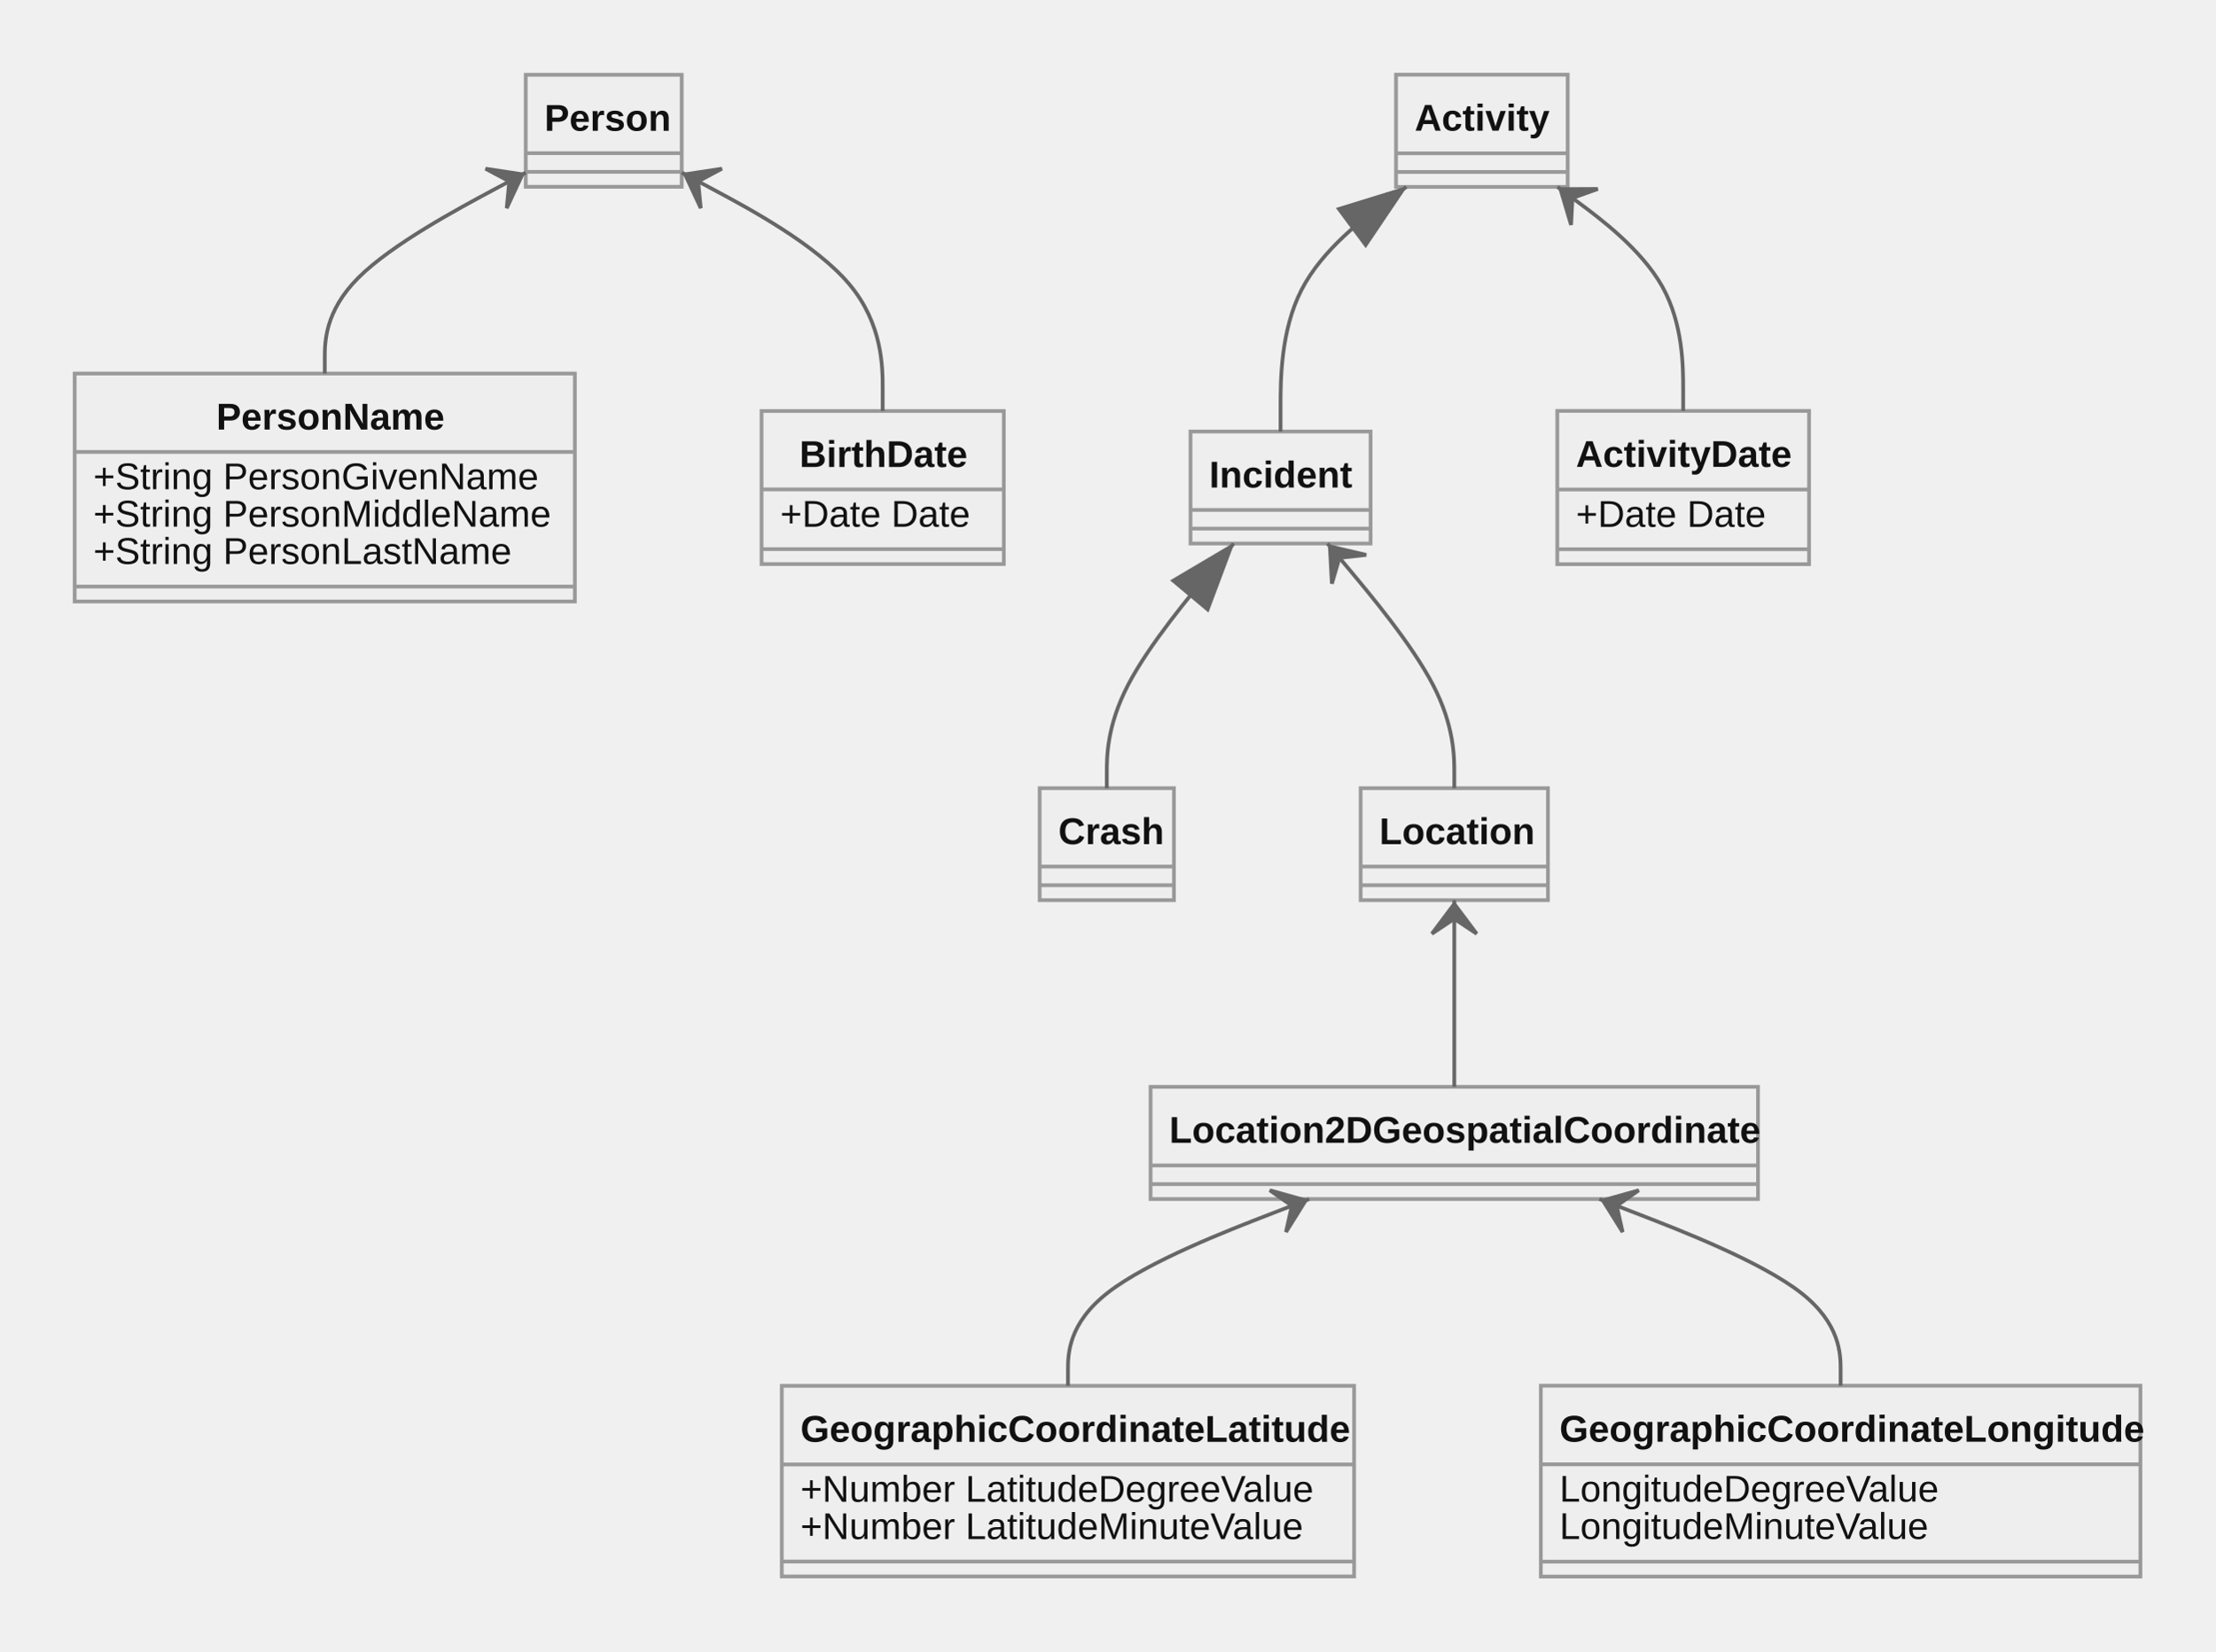
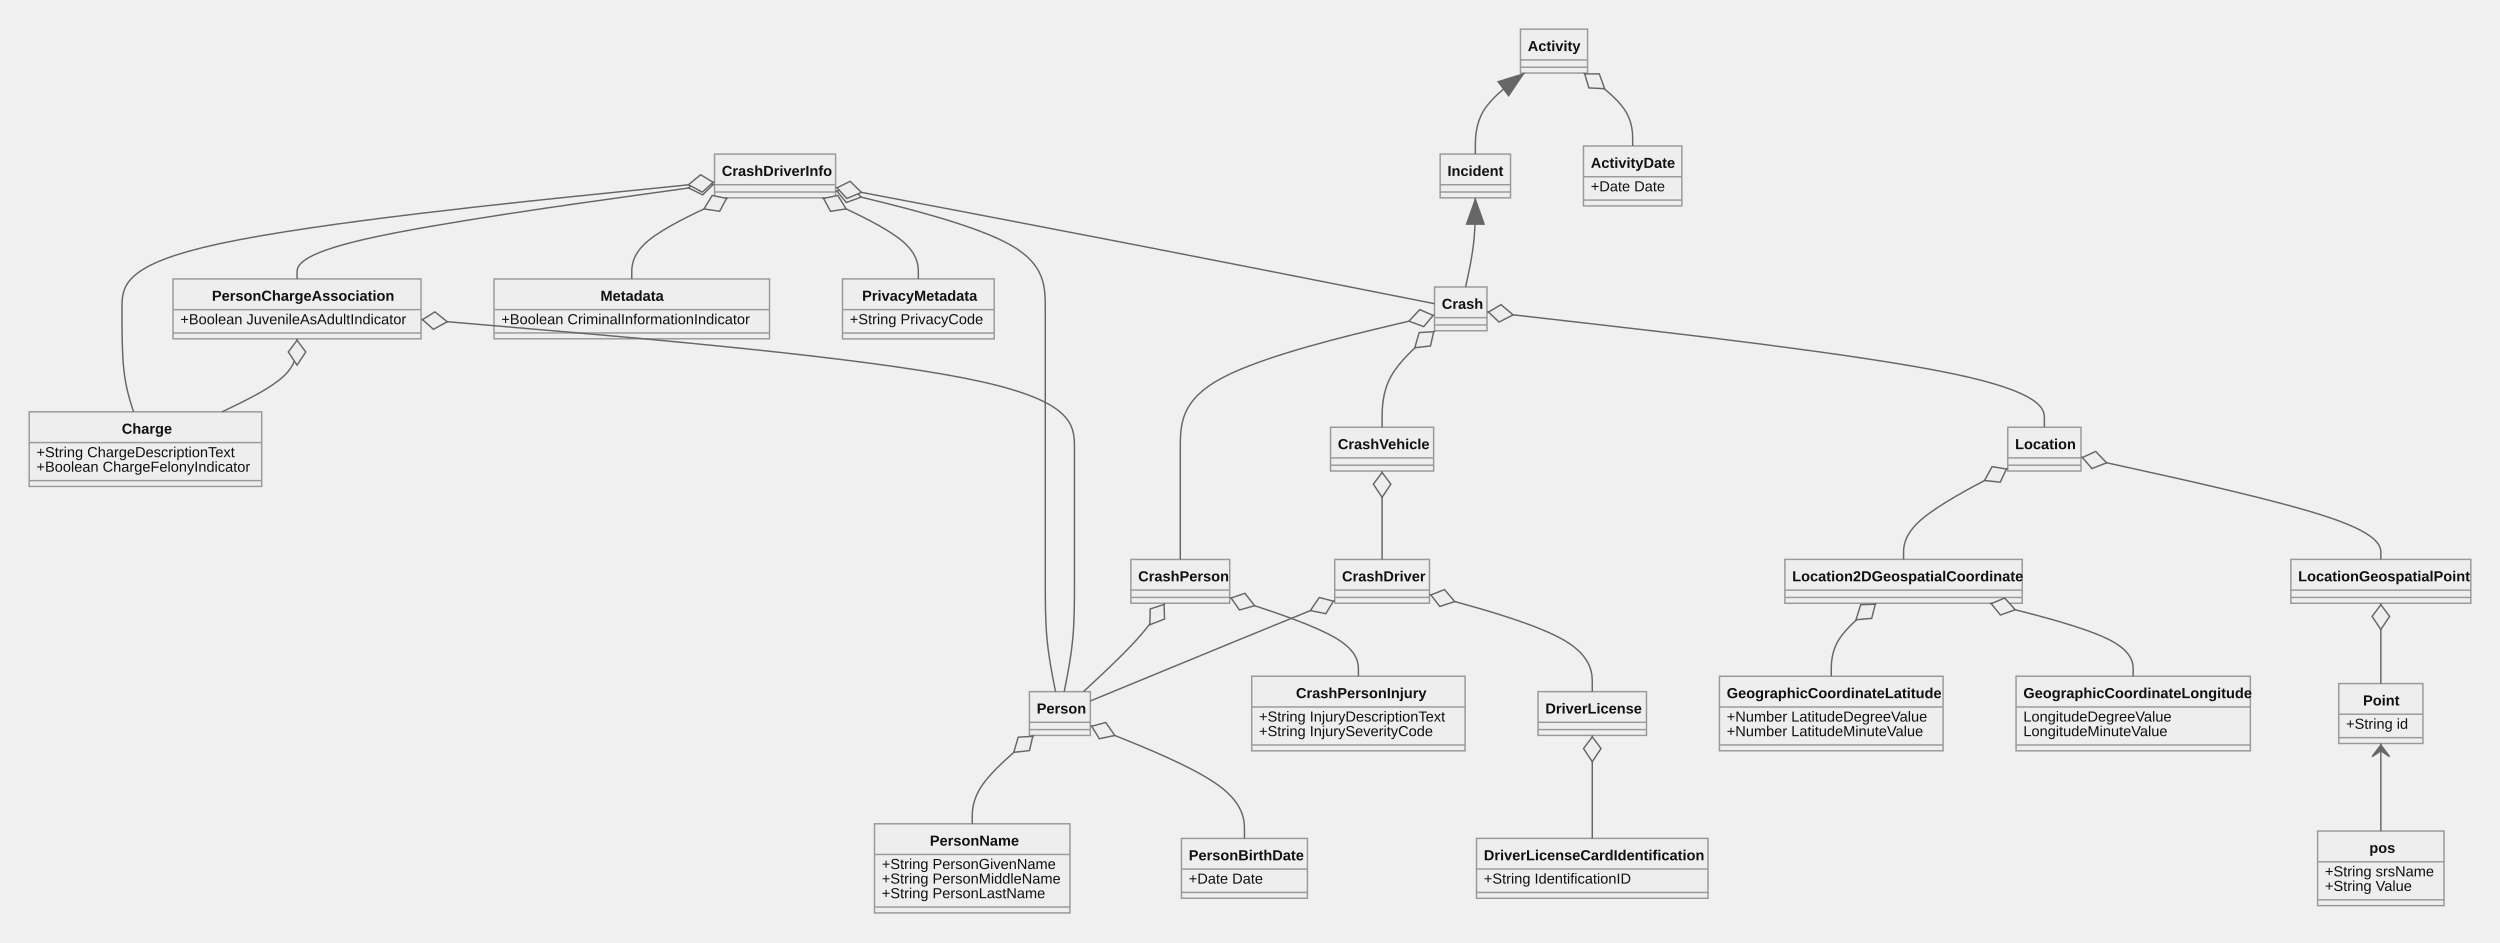
- <svg xmlns="http://www.w3.org/2000/svg" id="mermaid-1624911986287" width="100%" height="442.312" style="max-width: 593.188px;" viewBox="-20 -20 593.188 442.312">
-   <style>#mermaid-1624911986287{font-family:"trebuchet ms",verdana,arial,sans-serif;font-size:16px;fill:#000000;}#mermaid-1624911986287 .error-icon{fill:#552222;}#mermaid-1624911986287 .error-text{fill:#552222;stroke:#552222;}#mermaid-1624911986287 .edge-thickness-normal{stroke-width:2px;}#mermaid-1624911986287 .edge-thickness-thick{stroke-width:3.5px;}#mermaid-1624911986287 .edge-pattern-solid{stroke-dasharray:0;}#mermaid-1624911986287 .edge-pattern-dashed{stroke-dasharray:3;}#mermaid-1624911986287 .edge-pattern-dotted{stroke-dasharray:2;}#mermaid-1624911986287 .marker{fill:#666;stroke:#666;}#mermaid-1624911986287 .marker.cross{stroke:#666;}#mermaid-1624911986287 svg{font-family:"trebuchet ms",verdana,arial,sans-serif;font-size:16px;}#mermaid-1624911986287 g.classGroup text{fill:#999;fill:#111111;stroke:none;font-family:"trebuchet ms",verdana,arial,sans-serif;font-size:10px;}#mermaid-1624911986287 g.classGroup text .title{font-weight:bolder;}#mermaid-1624911986287 .classTitle{font-weight:bolder;}#mermaid-1624911986287 .node rect,#mermaid-1624911986287 .node circle,#mermaid-1624911986287 .node ellipse,#mermaid-1624911986287 .node polygon,#mermaid-1624911986287 .node path{fill:#eee;stroke:#999;stroke-width:1px;}#mermaid-1624911986287 .divider{stroke:#999;stroke:1;}#mermaid-1624911986287 g.clickable{cursor:pointer;}#mermaid-1624911986287 g.classGroup rect{fill:#eee;stroke:#999;}#mermaid-1624911986287 g.classGroup line{stroke:#999;stroke-width:1;}#mermaid-1624911986287 .classLabel .box{stroke:none;stroke-width:0;fill:#eee;opacity:0.5;}#mermaid-1624911986287 .classLabel .label{fill:#999;font-size:10px;}#mermaid-1624911986287 .relation{stroke:#666;stroke-width:1;fill:none;}#mermaid-1624911986287 .dashed-line{stroke-dasharray:3;}#mermaid-1624911986287 #compositionStart,#mermaid-1624911986287 .composition{fill:#666 !important;stroke:#666 !important;stroke-width:1;}#mermaid-1624911986287 #compositionEnd,#mermaid-1624911986287 .composition{fill:#666 !important;stroke:#666 !important;stroke-width:1;}#mermaid-1624911986287 #dependencyStart,#mermaid-1624911986287 .dependency{fill:#666 !important;stroke:#666 !important;stroke-width:1;}#mermaid-1624911986287 #dependencyStart,#mermaid-1624911986287 .dependency{fill:#666 !important;stroke:#666 !important;stroke-width:1;}#mermaid-1624911986287 #extensionStart,#mermaid-1624911986287 .extension{fill:#666 !important;stroke:#666 !important;stroke-width:1;}#mermaid-1624911986287 #extensionEnd,#mermaid-1624911986287 .extension{fill:#666 !important;stroke:#666 !important;stroke-width:1;}#mermaid-1624911986287 #aggregationStart,#mermaid-1624911986287 .aggregation{fill:#eee !important;stroke:#666 !important;stroke-width:1;}#mermaid-1624911986287 #aggregationEnd,#mermaid-1624911986287 .aggregation{fill:#eee !important;stroke:#666 !important;stroke-width:1;}#mermaid-1624911986287 .edgeTerminals{font-size:11px;}#mermaid-1624911986287:root{--mermaid-font-family:"trebuchet ms",verdana,arial,sans-serif;}</style>
+ <svg xmlns="http://www.w3.org/2000/svg" id="mermaid-1627503616740" width="100%" height="645.625" style="max-width: 1713.309px;" viewBox="-20 -20 1713.309 645.625">
+   <style>#mermaid-1627503616740{font-family:"trebuchet ms",verdana,arial,sans-serif;font-size:16px;fill:#000000;}#mermaid-1627503616740 .error-icon{fill:#552222;}#mermaid-1627503616740 .error-text{fill:#552222;stroke:#552222;}#mermaid-1627503616740 .edge-thickness-normal{stroke-width:2px;}#mermaid-1627503616740 .edge-thickness-thick{stroke-width:3.5px;}#mermaid-1627503616740 .edge-pattern-solid{stroke-dasharray:0;}#mermaid-1627503616740 .edge-pattern-dashed{stroke-dasharray:3;}#mermaid-1627503616740 .edge-pattern-dotted{stroke-dasharray:2;}#mermaid-1627503616740 .marker{fill:#666;stroke:#666;}#mermaid-1627503616740 .marker.cross{stroke:#666;}#mermaid-1627503616740 svg{font-family:"trebuchet ms",verdana,arial,sans-serif;font-size:16px;}#mermaid-1627503616740 g.classGroup text{fill:#999;fill:#111111;stroke:none;font-family:"trebuchet ms",verdana,arial,sans-serif;font-size:10px;}#mermaid-1627503616740 g.classGroup text .title{font-weight:bolder;}#mermaid-1627503616740 .classTitle{font-weight:bolder;}#mermaid-1627503616740 .node rect,#mermaid-1627503616740 .node circle,#mermaid-1627503616740 .node ellipse,#mermaid-1627503616740 .node polygon,#mermaid-1627503616740 .node path{fill:#eee;stroke:#999;stroke-width:1px;}#mermaid-1627503616740 .divider{stroke:#999;stroke:1;}#mermaid-1627503616740 g.clickable{cursor:pointer;}#mermaid-1627503616740 g.classGroup rect{fill:#eee;stroke:#999;}#mermaid-1627503616740 g.classGroup line{stroke:#999;stroke-width:1;}#mermaid-1627503616740 .classLabel .box{stroke:none;stroke-width:0;fill:#eee;opacity:0.5;}#mermaid-1627503616740 .classLabel .label{fill:#999;font-size:10px;}#mermaid-1627503616740 .relation{stroke:#666;stroke-width:1;fill:none;}#mermaid-1627503616740 .dashed-line{stroke-dasharray:3;}#mermaid-1627503616740 #compositionStart,#mermaid-1627503616740 .composition{fill:#666 !important;stroke:#666 !important;stroke-width:1;}#mermaid-1627503616740 #compositionEnd,#mermaid-1627503616740 .composition{fill:#666 !important;stroke:#666 !important;stroke-width:1;}#mermaid-1627503616740 #dependencyStart,#mermaid-1627503616740 .dependency{fill:#666 !important;stroke:#666 !important;stroke-width:1;}#mermaid-1627503616740 #dependencyStart,#mermaid-1627503616740 .dependency{fill:#666 !important;stroke:#666 !important;stroke-width:1;}#mermaid-1627503616740 #extensionStart,#mermaid-1627503616740 .extension{fill:#666 !important;stroke:#666 !important;stroke-width:1;}#mermaid-1627503616740 #extensionEnd,#mermaid-1627503616740 .extension{fill:#666 !important;stroke:#666 !important;stroke-width:1;}#mermaid-1627503616740 #aggregationStart,#mermaid-1627503616740 .aggregation{fill:#eee !important;stroke:#666 !important;stroke-width:1;}#mermaid-1627503616740 #aggregationEnd,#mermaid-1627503616740 .aggregation{fill:#eee !important;stroke:#666 !important;stroke-width:1;}#mermaid-1627503616740 .edgeTerminals{font-size:11px;}#mermaid-1627503616740:root{--mermaid-font-family:"trebuchet ms",verdana,arial,sans-serif;}</style>
  <g />
  <defs>
    <marker id="extensionStart" class="extension" refX="0" refY="7" markerWidth="190" markerHeight="240" orient="auto">
      <path d="M 1,7 L18,13 V 1 Z" />
    </marker>
  </defs>
  <defs>
    <marker id="extensionEnd" refX="19" refY="7" markerWidth="20" markerHeight="28" orient="auto">
      <path d="M 1,1 V 13 L18,7 Z" />
    </marker>
  </defs>
  <defs>
    <marker id="compositionStart" class="extension" refX="0" refY="7" markerWidth="190" markerHeight="240" orient="auto">
      <path d="M 18,7 L9,13 L1,7 L9,1 Z" />
    </marker>
  </defs>
  <defs>
    <marker id="compositionEnd" refX="19" refY="7" markerWidth="20" markerHeight="28" orient="auto">
      <path d="M 18,7 L9,13 L1,7 L9,1 Z" />
    </marker>
  </defs>
  <defs>
    <marker id="aggregationStart" class="extension" refX="0" refY="7" markerWidth="190" markerHeight="240" orient="auto">
      <path d="M 18,7 L9,13 L1,7 L9,1 Z" />
    </marker>
  </defs>
  <defs>
    <marker id="aggregationEnd" refX="19" refY="7" markerWidth="20" markerHeight="28" orient="auto">
      <path d="M 18,7 L9,13 L1,7 L9,1 Z" />
    </marker>
  </defs>
  <defs>
    <marker id="dependencyStart" class="extension" refX="0" refY="7" markerWidth="190" markerHeight="240" orient="auto">
      <path d="M 5,7 L9,13 L1,7 L9,1 Z" />
    </marker>
  </defs>
  <defs>
    <marker id="dependencyEnd" refX="19" refY="7" markerWidth="20" markerHeight="28" orient="auto">
      <path d="M 18,7 L9,13 L14,7 L9,1 Z" />
    </marker>
  </defs>
-   <g id="classid-Person-0" class="classGroup" transform="translate(120.7891,0.03125 )">
+   <g id="classid-CrashDriverInfo-0" class="classGroup" transform="translate(469.6797,85.59375 )">
+     <rect x="0" y="0" width="82.969" height="30" class=" " />
+     <text y="15" x="0">
+       <tspan class="title" x="5">CrashDriverInfo</tspan>
+     </text>
+     <line x1="0" y1="21" y2="21" x2="82.969" />
+     <text x="5" y="31" fill="white" class="classText" />
+     <line x1="0" y1="26" y2="26" x2="82.969" />
+     <text x="5" y="41" fill="white" class="classText" />
+   </g>
+   <g id="classid-Person-1" class="classGroup" transform="translate(685.4727,454 )">
    <rect x="0" y="0" width="41.766" height="30" class=" " />
    <text y="15" x="0">
      <tspan class="title" x="5">Person</tspan>
    </text>
    <line x1="0" y1="21" y2="21" x2="41.766" />
    <text x="5" y="31" fill="white" class="classText" />
    <line x1="0" y1="26" y2="26" x2="41.766" />
    <text x="5" y="41" fill="white" class="classText" />
  </g>
-   <g id="classid-PersonName-1" class="classGroup" transform="translate(0,80.0625 )">
+   <g id="classid-Crash-2" class="classGroup" transform="translate(963.1094,176.6875 )">
+     <rect x="0" y="0" width="35.953" height="30" class=" " />
+     <text y="15" x="0">
+       <tspan class="title" x="5">Crash</tspan>
+     </text>
+     <line x1="0" y1="21" y2="21" x2="35.953" />
+     <text x="5" y="31" fill="white" class="classText" />
+     <line x1="0" y1="26" y2="26" x2="35.953" />
+     <text x="5" y="41" fill="white" class="classText" />
+   </g>
+   <g id="classid-PersonChargeAssociation-3" class="classGroup" transform="translate(98.58984,171.1562 )">
+     <rect x="0" y="0" width="169.969" height="41.062" class=" " />
+     <text y="15" x="0">
+       <tspan class="title" x="26.625">PersonChargeAssociation</tspan>
+     </text>
+     <line x1="0" y1="21.062" y2="21.062" x2="169.969" />
+     <text x="5" y="31.062" fill="white" class="classText">
+       <tspan x="5">+Boolean JuvenileAsAdultIndicator</tspan>
+     </text>
+     <line x1="0" y1="37.062" y2="37.062" x2="169.969" />
+     <text x="5" y="52.062" fill="white" class="classText" />
+   </g>
+   <g id="classid-Charge-4" class="classGroup" transform="translate(0,262.25 )">
+     <rect x="0" y="0" width="159.344" height="51.125" class=" " />
+     <text y="15" x="0">
+       <tspan class="title" x="63.461">Charge</tspan>
+     </text>
+     <line x1="0" y1="21.062" y2="21.062" x2="159.344" />
+     <text x="5" y="31.062" fill="white" class="classText">
+       <tspan x="5">+String ChargeDescriptionText</tspan>
+       <tspan x="5" dy="10">+Boolean ChargeFelonyIndicator</tspan>
+     </text>
+     <line x1="0" y1="47.125" y2="47.125" x2="159.344" />
+     <text x="5" y="62.125" fill="white" class="classText" />
+   </g>
+   <g id="classid-Metadata-5" class="classGroup" transform="translate(318.5586,171.1875 )">
+     <rect x="0" y="0" width="188.812" height="41" class=" " />
+     <text y="15" x="0">
+       <tspan class="title" x="72.945">Metadata</tspan>
+     </text>
+     <line x1="0" y1="21" y2="21" x2="188.812" />
+     <text x="5" y="31" fill="white" class="classText">
+       <tspan x="5">+Boolean CriminalInformationIndicator</tspan>
+     </text>
+     <line x1="0" y1="37" y2="37" x2="188.812" />
+     <text x="5" y="52" fill="white" class="classText" />
+   </g>
+   <g id="classid-PrivacyMetadata-6" class="classGroup" transform="translate(557.3711,171.125 )">
+     <rect x="0" y="0" width="103.984" height="41.125" class=" " />
+     <text y="15" x="0">
+       <tspan class="title" x="13.438">PrivacyMetadata</tspan>
+     </text>
+     <line x1="0" y1="21.062" y2="21.062" x2="103.984" />
+     <text x="5" y="31.062" fill="white" class="classText">
+       <tspan x="5">+String PrivacyCode</tspan>
+     </text>
+     <line x1="0" y1="37.125" y2="37.125" x2="103.984" />
+     <text x="5" y="52.125" fill="white" class="classText" />
+   </g>
+   <g id="classid-PersonName-7" class="classGroup" transform="translate(579.3203,544.5625 )">
    <rect x="0" y="0" width="133.938" height="61.062" class=" " />
    <text y="15" x="0">
      <tspan class="title" x="37.914">PersonName</tspan>
    </text>
    <line x1="0" y1="21" y2="21" x2="133.938" />
    <text x="5" y="31" fill="white" class="classText">
      <tspan x="5">+String PersonGivenName</tspan>
      <tspan x="5" dy="10">+String PersonMiddleName</tspan>
      <tspan x="5" dy="10">+String PersonLastName</tspan>
    </text>
    <line x1="0" y1="57.062" y2="57.062" x2="133.938" />
    <text x="5" y="72.062" fill="white" class="classText" />
  </g>
-   <g id="classid-BirthDate-2" class="classGroup" transform="translate(183.9375,90.09375 )">
-     <rect x="0" y="0" width="64.875" height="41" class=" " />
-     <text y="15" x="0">
-       <tspan class="title" x="10.148">BirthDate</tspan>
-     </text>
-     <line x1="0" y1="21" y2="21" x2="64.875" />
+   <g id="classid-PersonBirthDate-8" class="classGroup" transform="translate(789.6758,554.5938 )">
+     <rect x="0" y="0" width="86.328" height="41" class=" " />
+     <text y="15" x="0">
+       <tspan class="title" x="5">PersonBirthDate</tspan>
+     </text>
+     <line x1="0" y1="21" y2="21" x2="86.328" />
    <text x="5" y="31" fill="white" class="classText">
      <tspan x="5">+Date Date</tspan>
    </text>
-     <line x1="0" y1="37" y2="37" x2="64.875" />
+     <line x1="0" y1="37" y2="37" x2="86.328" />
    <text x="5" y="52" fill="white" class="classText" />
  </g>
-   <g id="classid-Activity-3" class="classGroup" transform="translate(353.8477,0 )">
+   <g id="classid-Activity-9" class="classGroup" transform="translate(1022.012,0 )">
    <rect x="0" y="0" width="45.969" height="30.062" class=" " />
    <text y="15" x="0">
      <tspan class="title" x="5">Activity</tspan>
    </text>
    <line x1="0" y1="21.062" y2="21.062" x2="45.969" />
    <text x="5" y="31.062" fill="white" class="classText" />
    <line x1="0" y1="26.062" y2="26.062" x2="45.969" />
    <text x="5" y="41.062" fill="white" class="classText" />
  </g>
-   <g id="classid-Incident-4" class="classGroup" transform="translate(298.8125,95.59375 )">
+   <g id="classid-Incident-10" class="classGroup" transform="translate(966.9766,85.59375 )">
    <rect x="0" y="0" width="48.219" height="30" class=" " />
    <text y="15" x="0">
      <tspan class="title" x="5">Incident</tspan>
    </text>
    <line x1="0" y1="21" y2="21" x2="48.219" />
    <text x="5" y="31" fill="white" class="classText" />
    <line x1="0" y1="26" y2="26" x2="48.219" />
    <text x="5" y="41" fill="white" class="classText" />
  </g>
-   <g id="classid-Crash-5" class="classGroup" transform="translate(258.418,191.125 )">
-     <rect x="0" y="0" width="35.953" height="30" class=" " />
-     <text y="15" x="0">
-       <tspan class="title" x="5">Crash</tspan>
-     </text>
-     <line x1="0" y1="21" y2="21" x2="35.953" />
-     <text x="5" y="31" fill="white" class="classText" />
-     <line x1="0" y1="26" y2="26" x2="35.953" />
-     <text x="5" y="41" fill="white" class="classText" />
-   </g>
-   <g id="classid-ActivityDate-6" class="classGroup" transform="translate(397.0312,90.0625 )">
+   <g id="classid-ActivityDate-11" class="classGroup" transform="translate(1065.195,80.0625 )">
    <rect x="0" y="0" width="67.422" height="41.062" class=" " />
    <text y="15" x="0">
      <tspan class="title" x="5">ActivityDate</tspan>
    </text>
    <line x1="0" y1="21.062" y2="21.062" x2="67.422" />
    <text x="5" y="31.062" fill="white" class="classText">
      <tspan x="5">+Date Date</tspan>
    </text>
    <line x1="0" y1="37.062" y2="37.062" x2="67.422" />
    <text x="5" y="52.062" fill="white" class="classText" />
  </g>
-   <g id="classid-Location-7" class="classGroup" transform="translate(344.3711,191.125 )">
+   <g id="classid-CrashVehicle-12" class="classGroup" transform="translate(891.8555,272.8125 )">
+     <rect x="0" y="0" width="70.641" height="30" class=" " />
+     <text y="15" x="0">
+       <tspan class="title" x="5">CrashVehicle</tspan>
+     </text>
+     <line x1="0" y1="21" y2="21" x2="70.641" />
+     <text x="5" y="31" fill="white" class="classText" />
+     <line x1="0" y1="26" y2="26" x2="70.641" />
+     <text x="5" y="41" fill="white" class="classText" />
+   </g>
+   <g id="classid-CrashDriver-13" class="classGroup" transform="translate(894.707,363.4062 )">
+     <rect x="0" y="0" width="64.938" height="30" class=" " />
+     <text y="15" x="0">
+       <tspan class="title" x="5">CrashDriver</tspan>
+     </text>
+     <line x1="0" y1="21" y2="21" x2="64.938" />
+     <text x="5" y="31" fill="white" class="classText" />
+     <line x1="0" y1="26" y2="26" x2="64.938" />
+     <text x="5" y="41" fill="white" class="classText" />
+   </g>
+   <g id="classid-CrashPerson-14" class="classGroup" transform="translate(755.0156,363.4062 )">
+     <rect x="0" y="0" width="67.719" height="30" class=" " />
+     <text y="15" x="0">
+       <tspan class="title" x="5">CrashPerson</tspan>
+     </text>
+     <line x1="0" y1="21" y2="21" x2="67.719" />
+     <text x="5" y="31" fill="white" class="classText" />
+     <line x1="0" y1="26" y2="26" x2="67.719" />
+     <text x="5" y="41" fill="white" class="classText" />
+   </g>
+   <g id="classid-CrashPersonInjury-15" class="classGroup" transform="translate(837.832,443.4375 )">
+     <rect x="0" y="0" width="146.234" height="51.125" class=" " />
+     <text y="15" x="0">
+       <tspan class="title" x="30.32">CrashPersonInjury</tspan>
+     </text>
+     <line x1="0" y1="21.062" y2="21.062" x2="146.234" />
+     <text x="5" y="31.062" fill="white" class="classText">
+       <tspan x="5">+String InjuryDescriptionText</tspan>
+       <tspan x="5" dy="10">+String InjurySeverityCode</tspan>
+     </text>
+     <line x1="0" y1="47.125" y2="47.125" x2="146.234" />
+     <text x="5" y="62.125" fill="white" class="classText" />
+   </g>
+   <g id="classid-Location-16" class="classGroup" transform="translate(1355.98,272.8125 )">
    <rect x="0" y="0" width="50.156" height="30" class=" " />
    <text y="15" x="0">
      <tspan class="title" x="5">Location</tspan>
    </text>
    <line x1="0" y1="21" y2="21" x2="50.156" />
    <text x="5" y="31" fill="white" class="classText" />
    <line x1="0" y1="26" y2="26" x2="50.156" />
    <text x="5" y="41" fill="white" class="classText" />
  </g>
-   <g id="classid-Location2DGeospatialCoordinate-8" class="classGroup" transform="translate(288.1133,271.125 )">
+   <g id="classid-DriverLicense-17" class="classGroup" transform="translate(1034.066,454 )">
+     <rect x="0" y="0" width="74.312" height="30" class=" " />
+     <text y="15" x="0">
+       <tspan class="title" x="5">DriverLicense</tspan>
+     </text>
+     <line x1="0" y1="21" y2="21" x2="74.312" />
+     <text x="5" y="31" fill="white" class="classText" />
+     <line x1="0" y1="26" y2="26" x2="74.312" />
+     <text x="5" y="41" fill="white" class="classText" />
+   </g>
+   <g id="classid-DriverLicenseCardIdentification-18" class="classGroup" transform="translate(991.8945,554.5625 )">
+     <rect x="0" y="0" width="158.656" height="41.062" class=" " />
+     <text y="15" x="0">
+       <tspan class="title" x="5">DriverLicenseCardIdentification</tspan>
+     </text>
+     <line x1="0" y1="21" y2="21" x2="158.656" />
+     <text x="5" y="31" fill="white" class="classText">
+       <tspan x="5">+String IdentificationID</tspan>
+     </text>
+     <line x1="0" y1="37.062" y2="37.062" x2="158.656" />
+     <text x="5" y="52.062" fill="white" class="classText" />
+   </g>
+   <g id="classid-Location2DGeospatialCoordinate-19" class="classGroup" transform="translate(1203.223,363.375 )">
    <rect x="0" y="0" width="162.672" height="30.062" class=" " />
    <text y="15" x="0">
      <tspan class="title" x="5">Location2DGeospatialCoordinate</tspan>
    </text>
    <line x1="0" y1="21.062" y2="21.062" x2="162.672" />
    <text x="5" y="31.062" fill="white" class="classText" />
    <line x1="0" y1="26.062" y2="26.062" x2="162.672" />
    <text x="5" y="41.062" fill="white" class="classText" />
  </g>
-   <g id="classid-GeographicCoordinateLatitude-9" class="classGroup" transform="translate(189.3594,351.2188 )">
+   <g id="classid-GeographicCoordinateLatitude-20" class="classGroup" transform="translate(1158.379,443.4688 )">
    <rect x="0" y="0" width="153.266" height="51.062" class=" " />
    <text y="15" x="0">
      <tspan class="title" x="5">GeographicCoordinateLatitude</tspan>
    </text>
    <line x1="0" y1="21.062" y2="21.062" x2="153.266" />
    <text x="5" y="31.062" fill="white" class="classText">
      <tspan x="5">+Number LatitudeDegreeValue</tspan>
      <tspan x="5" dy="10">+Number LatitudeMinuteValue</tspan>
    </text>
    <line x1="0" y1="47.062" y2="47.062" x2="153.266" />
    <text x="5" y="62.062" fill="white" class="classText" />
  </g>
-   <g id="classid-GeographicCoordinateLongitude-10" class="classGroup" transform="translate(392.625,351.1875 )">
+   <g id="classid-GeographicCoordinateLongitude-21" class="classGroup" transform="translate(1361.645,443.4375 )">
    <rect x="0" y="0" width="160.562" height="51.125" class=" " />
    <text y="15" x="0">
      <tspan class="title" x="5">GeographicCoordinateLongitude</tspan>
    </text>
    <line x1="0" y1="21.062" y2="21.062" x2="160.562" />
    <text x="5" y="31.062" fill="white" class="classText">
      <tspan x="5">LongitudeDegreeValue</tspan>
      <tspan x="5" dy="10">LongitudeMinuteValue</tspan>
    </text>
    <line x1="0" y1="47.125" y2="47.125" x2="160.562" />
    <text x="5" y="62.125" fill="white" class="classText" />
  </g>
-   <path d="M120.789,26.222L111.819,31.029C102.849,35.835,84.909,45.449,75.939,54.422C66.969,63.396,66.969,71.729,66.969,75.896L66.969,80.062" id="edge0" class="relation" marker-start="url(#dependencyStart)" />
-   <path d="M162.555,26.222L171.525,31.029C180.495,35.835,198.435,45.449,207.405,56.094C216.375,66.74,216.375,78.417,216.375,84.255L216.375,90.094" id="edge1" class="relation" marker-start="url(#dependencyStart)" />
-   <path d="M356.589,30.062L350.978,34.229C345.367,38.396,334.144,46.729,328.533,57.651C322.922,68.573,322.922,82.083,322.922,88.839L322.922,95.594" id="edge2" class="relation" marker-start="url(#extensionStart)" />
-   <path d="M310.354,125.594L304.694,132.349C299.034,139.104,287.714,152.615,282.054,163.536C276.395,174.458,276.395,182.792,276.395,186.958L276.395,191.125" id="edge3" class="relation" marker-start="url(#extensionStart)" />
-   <path d="M397.075,30.062L402.686,34.229C408.297,38.396,419.52,46.729,425.131,56.729C430.742,66.729,430.742,78.396,430.742,84.229L430.742,90.062" id="edge4" class="relation" marker-start="url(#dependencyStart)" />
-   <path d="M335.49,125.594L341.15,132.349C346.81,139.104,358.129,152.615,363.789,163.536C369.449,174.458,369.449,182.792,369.449,186.958L369.449,191.125" id="edge5" class="relation" marker-start="url(#dependencyStart)" />
-   <path d="M369.449,221.125L369.449,225.292C369.449,229.458,369.449,237.792,369.449,246.125C369.449,254.458,369.449,262.792,369.449,266.958L369.449,271.125" id="edge6" class="relation" marker-start="url(#dependencyStart)" />
-   <path d="M330.602,301.188L319.834,305.354C309.066,309.521,287.529,317.854,276.761,326.193C265.992,334.531,265.992,342.875,265.992,347.047L265.992,351.219" id="edge7" class="relation" marker-start="url(#dependencyStart)" />
-   <path d="M408.296,301.188L419.064,305.354C429.833,309.521,451.37,317.854,462.138,326.188C472.906,334.521,472.906,342.854,472.906,347.021L472.906,351.188" id="edge8" class="relation" marker-start="url(#dependencyStart)" />
+   <g id="classid-LocationGeospatialPoint-22" class="classGroup" transform="translate(1549.98,363.375 )">
+     <rect x="0" y="0" width="123.328" height="30.062" class=" " />
+     <text y="15" x="0">
+       <tspan class="title" x="5">LocationGeospatialPoint</tspan>
+     </text>
+     <line x1="0" y1="21.062" y2="21.062" x2="123.328" />
+     <text x="5" y="31.062" fill="white" class="classText" />
+     <line x1="0" y1="26.062" y2="26.062" x2="123.328" />
+     <text x="5" y="41.062" fill="white" class="classText" />
+   </g>
+   <g id="classid-Point-23" class="classGroup" transform="translate(1582.801,448.4688 )">
+     <rect x="0" y="0" width="57.688" height="41.062" class=" " />
+     <text y="15" x="0">
+       <tspan class="title" x="16.648">Point</tspan>
+     </text>
+     <line x1="0" y1="21" y2="21" x2="57.688" />
+     <text x="5" y="31" fill="white" class="classText">
+       <tspan x="5">+String id</tspan>
+     </text>
+     <line x1="0" y1="37.062" y2="37.062" x2="57.688" />
+     <text x="5" y="52.062" fill="white" class="classText" />
+   </g>
+   <g id="classid-pos-24" class="classGroup" transform="translate(1568.324,549.5312 )">
+     <rect x="0" y="0" width="86.641" height="51.125" class=" " />
+     <text y="15" x="0">
+       <tspan class="title" x="35.422">pos</tspan>
+     </text>
+     <line x1="0" y1="21.062" y2="21.062" x2="86.641" />
+     <text x="5" y="31.062" fill="white" class="classText">
+       <tspan x="5">+String srsName</tspan>
+       <tspan x="5" dy="10">+String Value</tspan>
+     </text>
+     <line x1="0" y1="47.125" y2="47.125" x2="86.641" />
+     <text x="5" y="62.125" fill="white" class="classText" />
+   </g>
+   <path d="M552.648,110.793L576.6,116.682C600.551,122.57,648.453,134.348,672.404,147.83C696.355,161.312,696.355,176.5,696.355,191.688C696.355,206.875,696.355,222.062,696.355,238.083C696.355,254.104,696.355,270.958,696.355,287.812C696.355,304.667,696.355,321.521,696.355,336.62C696.355,351.719,696.355,365.062,696.355,378.406C696.355,391.75,696.355,405.094,697.528,417.693C698.7,430.292,701.044,442.146,702.217,448.073L703.389,454" id="edge0" class="relation" marker-start="url(#aggregationStart)" />
+   <path d="M552.648,108.476L585.671,114.751C618.694,121.026,684.74,133.575,753.15,146.851C821.56,160.127,892.335,174.129,927.722,181.13L963.109,188.131" id="edge1" class="relation" marker-start="url(#aggregationStart)" />
+   <path d="M469.68,106.36L421.995,112.987C374.311,119.615,278.943,132.87,231.258,143.669C183.574,154.469,183.574,162.812,183.574,166.984L183.574,171.156" id="edge2" class="relation" marker-start="url(#aggregationStart)" />
+   <path d="M469.68,104.814L401.998,111.699C334.316,118.584,198.953,132.355,131.271,146.834C63.59,161.312,63.59,176.5,63.59,191.688C63.59,206.875,63.59,222.062,64.915,233.823C66.24,245.583,68.891,253.917,70.216,258.083L71.541,262.25" id="edge3" class="relation" marker-start="url(#aggregationStart)" />
+   <path d="M478.813,115.594L467.838,120.682C456.864,125.771,434.914,135.948,423.94,145.214C412.965,154.479,412.965,162.833,412.965,167.01L412.965,171.188" id="edge4" class="relation" marker-start="url(#aggregationStart)" />
+   <path d="M543.515,115.594L554.49,120.682C565.465,125.771,587.414,135.948,598.389,145.203C609.363,154.458,609.363,162.792,609.363,166.958L609.363,171.125" id="edge5" class="relation" marker-start="url(#aggregationStart)" />
+   <path d="M688.536,484L681.495,489.927C674.454,495.854,660.371,507.708,653.33,517.802C646.289,527.896,646.289,536.229,646.289,540.396L646.289,544.562" id="edge6" class="relation" marker-start="url(#aggregationStart)" />
+   <path d="M727.238,477.348L744.839,484.384C762.439,491.419,797.639,505.491,815.24,518.365C832.84,531.24,832.84,542.917,832.84,548.755L832.84,554.594" id="edge7" class="relation" marker-start="url(#aggregationStart)" />
+   <path d="M268.559,198.955L343.191,205.338C417.824,211.72,567.09,224.485,641.723,239.295C716.355,254.104,716.355,270.958,716.355,287.812C716.355,304.667,716.355,321.521,716.355,336.62C716.355,351.719,716.355,365.062,716.355,378.406C716.355,391.75,716.355,405.094,715.183,417.693C714.011,430.292,711.667,442.146,710.494,448.073L709.322,454" id="edge8" class="relation" marker-start="url(#aggregationStart)" />
+   <path d="M183.574,212.219L183.574,216.391C183.574,220.562,183.574,228.906,175.012,237.245C166.45,245.583,149.325,253.917,140.763,258.083L132.201,262.25" id="edge9" class="relation" marker-start="url(#aggregationStart)" />
+   <path d="M1024.753,30.062L1019.142,34.229C1013.531,38.396,1002.308,46.729,996.697,55.984C991.086,65.24,991.086,75.417,991.086,80.505L991.086,85.594" id="edge10" class="relation" marker-start="url(#extensionStart)" />
+   <path d="M991.086,115.594L991.086,120.682C991.086,125.771,991.086,135.948,989.968,146.13C988.85,156.312,986.614,166.5,985.496,171.594L984.378,176.688" id="edge11" class="relation" marker-start="url(#extensionStart)" />
+   <path d="M1065.239,30.062L1070.85,34.229C1076.461,38.396,1087.684,46.729,1093.295,55.062C1098.906,63.396,1098.906,71.729,1098.906,75.896L1098.906,80.062" id="edge12" class="relation" marker-start="url(#aggregationStart)" />
+   <path d="M963.338,206.688L957.311,211.781C951.284,216.875,939.23,227.062,933.203,238.083C927.176,249.104,927.176,260.958,927.176,266.885L927.176,272.812" id="edge13" class="relation" marker-start="url(#aggregationStart)" />
+   <path d="M927.176,302.812L927.176,308.74C927.176,314.667,927.176,326.521,927.176,336.62C927.176,346.719,927.176,355.062,927.176,359.234L927.176,363.406" id="edge14" class="relation" marker-start="url(#aggregationStart)" />
+   <path d="M963.109,195.949L934.07,202.832C905.031,209.716,846.953,223.483,817.914,238.794C788.875,254.104,788.875,270.958,788.875,287.812C788.875,304.667,788.875,321.521,788.875,334.12C788.875,346.719,788.875,355.062,788.875,359.234L788.875,363.406" id="edge15" class="relation" marker-start="url(#aggregationStart)" />
+   <path d="M822.734,389.51L837.437,394.331C852.139,399.152,881.544,408.795,896.247,417.783C910.949,426.771,910.949,435.104,910.949,439.271L910.949,443.438" id="edge16" class="relation" marker-start="url(#aggregationStart)" />
+   <path d="M778.35,393.406L775.422,397.578C772.495,401.75,766.64,410.094,757.332,420.193C748.024,430.292,735.264,442.146,728.883,448.073L722.503,454" id="edge17" class="relation" marker-start="url(#aggregationStart)" />
+   <path d="M999.062,193.735L1062.729,200.988C1126.395,208.24,1253.727,222.745,1317.393,235.925C1381.059,249.104,1381.059,260.958,1381.059,266.885L1381.059,272.812" id="edge18" class="relation" marker-start="url(#aggregationStart)" />
+   <path d="M894.707,391.639L883.747,396.105C872.788,400.572,850.868,409.505,822.957,420.963C795.046,432.421,761.142,446.404,744.19,453.396L727.238,460.387" id="edge19" class="relation" marker-start="url(#aggregationStart)" />
+   <path d="M959.645,387.429L978.241,392.597C996.837,397.765,1034.03,408.101,1052.626,419.197C1071.223,430.292,1071.223,442.146,1071.223,448.073L1071.223,454" id="edge20" class="relation" marker-start="url(#aggregationStart)" />
+   <path d="M1071.223,484L1071.223,489.927C1071.223,495.854,1071.223,507.708,1071.223,519.469C1071.223,531.229,1071.223,542.896,1071.223,548.729L1071.223,554.562" id="edge21" class="relation" marker-start="url(#aggregationStart)" />
+   <path d="M1355.98,300.953L1344.077,307.19C1332.173,313.427,1308.366,325.901,1296.462,336.305C1284.559,346.708,1284.559,355.042,1284.559,359.208L1284.559,363.375" id="edge22" class="relation" marker-start="url(#aggregationStart)" />
+   <path d="M1265.954,393.438L1260.797,397.604C1255.64,401.771,1245.326,410.104,1240.169,418.443C1235.012,426.781,1235.012,435.125,1235.012,439.297L1235.012,443.469" id="edge23" class="relation" marker-start="url(#aggregationStart)" />
+   <path d="M1343.648,393.438L1360.028,397.604C1376.407,401.771,1409.167,410.104,1425.546,418.438C1441.926,426.771,1441.926,435.104,1441.926,439.271L1441.926,443.438" id="edge24" class="relation" marker-start="url(#aggregationStart)" />
+   <path d="M1406.137,293.312L1440.388,300.822C1474.639,308.333,1543.142,323.354,1577.393,335.031C1611.645,346.708,1611.645,355.042,1611.645,359.208L1611.645,363.375" id="edge25" class="relation" marker-start="url(#aggregationStart)" />
+   <path d="M1611.645,393.438L1611.645,397.604C1611.645,401.771,1611.645,410.104,1611.645,419.276C1611.645,428.448,1611.645,438.458,1611.645,443.464L1611.645,448.469" id="edge26" class="relation" marker-start="url(#aggregationStart)" />
+   <path d="M1611.645,489.531L1611.645,494.536C1611.645,499.542,1611.645,509.552,1611.645,519.552C1611.645,529.552,1611.645,539.542,1611.645,544.536L1611.645,549.531" id="edge27" class="relation" marker-start="url(#dependencyStart)" />
</svg>
